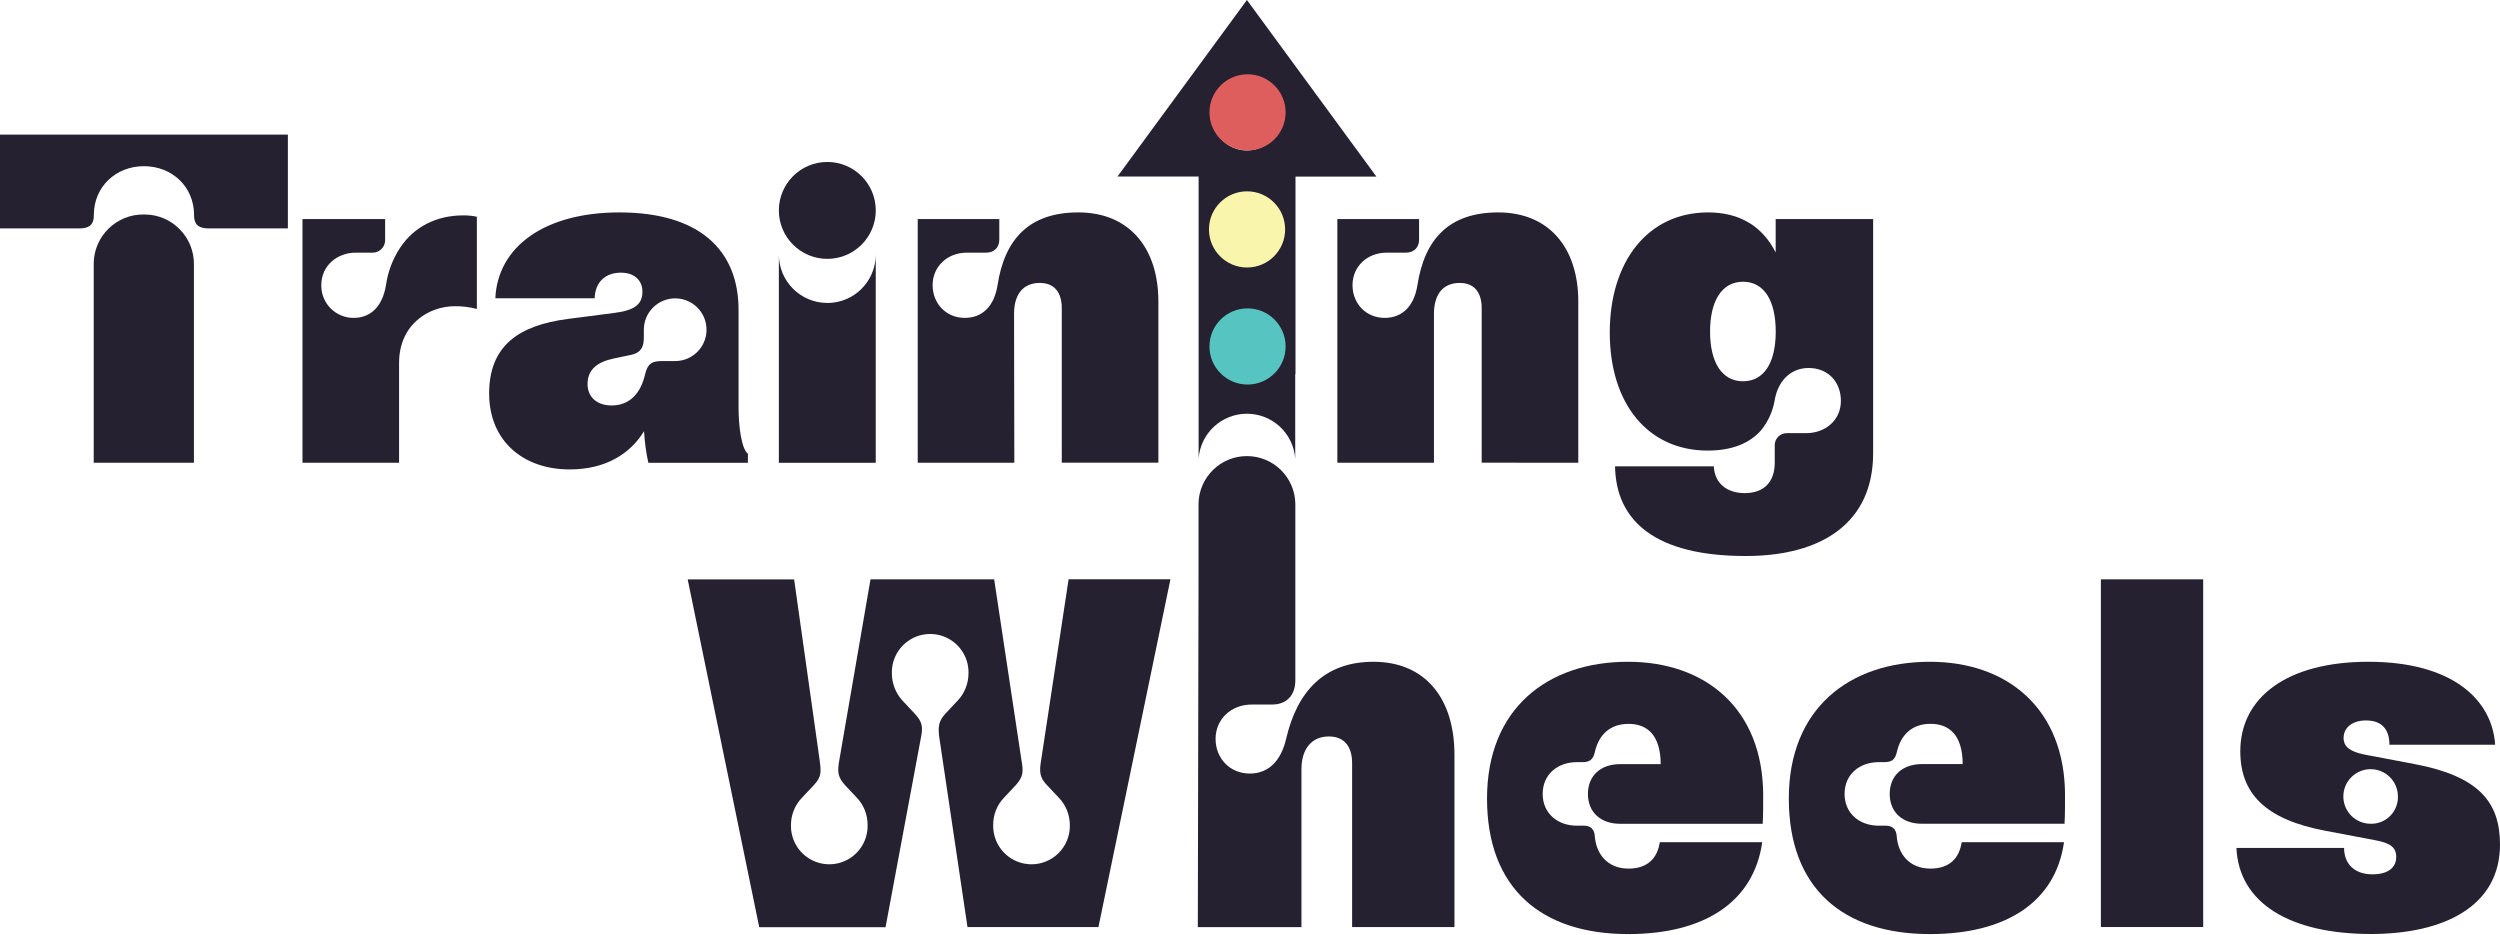
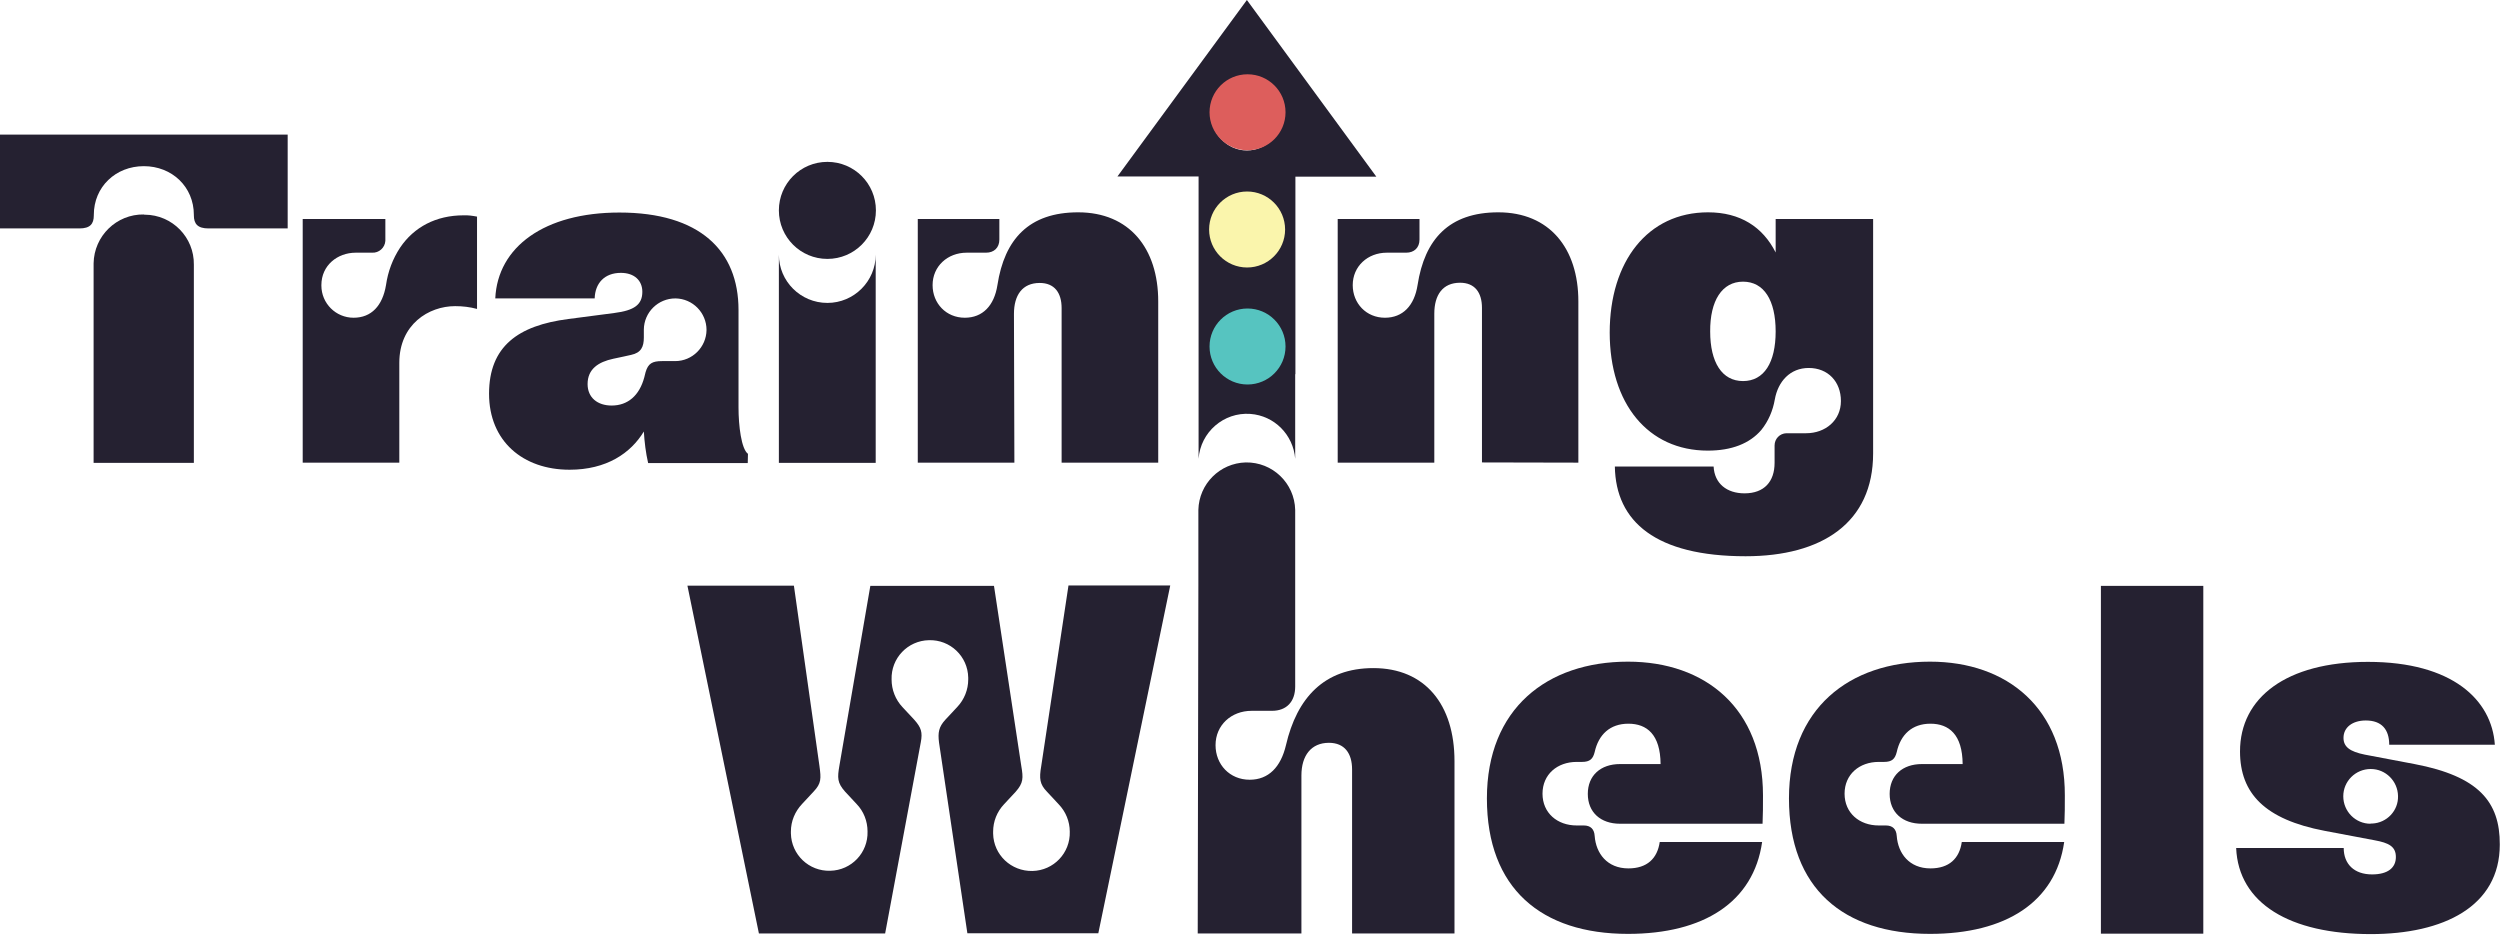
- <svg xmlns="http://www.w3.org/2000/svg" id="Layer_1" data-name="Layer 1" viewBox="0 0 1164.49 435.09">
-   <defs>
-     <style>.cls-1{fill:#252131;}.cls-2{fill:#dd5e5c;}.cls-3{fill:#faf5ac;}.cls-4{fill:#56c4c0;}</style>
-   </defs>
-   <path class="cls-1" d="M55.35,141.22h37c5,0,6.71-2.13,6.71-6.08v-.21c0-13.11,10.24-22.7,23.34-22.7s23.34,9.59,23.34,22.7v.21c0,4,1.82,6.08,6.82,6.08h36.88V97.52H55.35Z" transform="translate(-55.35 -34.82)" />
-   <path class="cls-1" d="M122.38,134.72A23.07,23.07,0,0,0,99,157.48v92.87h46.68V158.06a23.06,23.06,0,0,0-22.78-23.34Z" transform="translate(-55.35 -34.82)" />
-   <path class="cls-1" d="M241.75,150.17a42.37,42.37,0,0,0-6.61,17.48c-1.6,9.59-6.82,15.24-15.13,15.24a15,15,0,0,1-15-15v-.24c0-9.17,7.46-15.14,16-15.14h7.56a5.84,5.84,0,0,0,6.17-5.48,3.9,3.9,0,0,0,0-.59v-9.59H196.24v113.5h45V203.88c0-17.9,13.74-26.43,26-26.43a38.83,38.83,0,0,1,10.23,1.28V135.78a29,29,0,0,0-6.29-.64C258.48,135.14,248.14,140.58,241.75,150.17Z" transform="translate(-55.35 -34.82)" />
-   <path class="cls-1" d="M403.74,246.19c-3.09-2.34-4.37-13.1-4.37-21.63v-45.4c0-27.71-18.11-45.4-55.52-45.4-34.85,0-56.7,16-57.77,40h46.26c.21-7.14,4.58-11.93,12.25-11.93,6.29,0,10,3.62,10,8.84,0,6-3.73,8.74-13.11,9.91l-21.42,2.77c-23.34,3-36.87,12.69-36.87,34.75S299,253.48,320.7,253.48c17.16,0,28.46-7.67,34.64-17.8a94.59,94.59,0,0,0,2,14.71H403.7ZM369.85,203h-6.07c-4.59,0-6.5,1.07-7.68,5.22l-.64,2.35c-2.34,8.52-7.67,13.11-15.24,13.11-6.6,0-11.19-3.73-11.19-10,0-7,5-10.34,12.05-11.83l4.69-1,3.62-.75c4.58-1,5.86-3.73,5.86-8.1v-3.73A14.6,14.6,0,1,1,369.85,203Z" transform="translate(-55.35 -34.82)" />
-   <path class="cls-1" d="M527.69,181c0-8.74,3.94-14.39,12-14.39,6.93,0,10.23,4.59,10.23,11.73v72h45V175.22c0-24.84-13.53-41.46-37.3-41.46-22.92,0-34.32,12.47-37.62,33.89-1.49,9.59-6.93,15.24-15.24,15.24-8.74,0-15-6.72-15-15.24,0-8.74,6.93-15.14,15.88-15.14h9c3.73,0,6.18-2.34,6.18-6.07v-9.59h-38v113.5h45Z" transform="translate(-55.35 -34.82)" />
-   <path class="cls-1" d="M790.51,250.35V175.22c0-24.84-13.54-41.46-37.31-41.46-22.91,0-34.31,12.47-37.62,33.89-1.49,9.59-6.92,15.24-15.24,15.24-8.74,0-15-6.72-15-15.24,0-8.74,6.92-15.14,15.88-15.14h8.95c3.73,0,6.18-2.34,6.18-6.07v-9.59H678.28v113.5h45V181c0-8.74,3.94-14.39,12-14.39,6.93,0,10.23,4.59,10.23,11.73v72Z" transform="translate(-55.35 -34.82)" />
-   <path class="cls-1" d="M850.83,244.7c11.08,0,19.5-3.3,24.94-9.59a30.36,30.36,0,0,0,6.28-14.17c1.5-8.53,7.25-14.71,15.78-14.71,8.95,0,15,6.39,15,15.35s-7.24,15-16.19,15h-9.17a5.58,5.58,0,0,0-5.45,5.69c0,.06,0,.12,0,.18v7.88c0,8.74-4.79,14.18-14,14.18-8.31,0-14-4.59-14.39-12.47h-46c.43,25.79,19.19,41.77,60.86,41.77,35.6,0,59.36-15.56,59.36-47.85V136.85h-45.4v15.56C876.41,140.47,866,133.76,851,133.76c-28.14,0-45.83,22.91-45.83,56S822.9,244.7,850.83,244.7Zm16.41-78.65c9.8,0,15.24,8.74,15.24,23.23s-5.44,23.13-15.24,23.13-15.35-8.74-15.35-23.13,5.55-23.23,15.35-23.23Z" transform="translate(-55.35 -34.82)" />
-   <path class="cls-1" d="M613.66,209.08h0v39.37a22.56,22.56,0,0,1,45,0V209.08h.13v-92h37.69L636.16,34.82l-60.3,82.24h37.8Zm22.5-138.86A17.17,17.17,0,0,1,653.09,87.5c0,9.54-7.65,17.41-16.93,17.41S619.35,97,619.35,87.5A17.06,17.06,0,0,1,636.16,70.22Z" transform="translate(-55.35 -34.82)" />
-   <path class="cls-1" d="M540.34,388.7c-1,5.76-.68,8.36,2.71,11.86l5.42,5.76a18.31,18.31,0,0,1,5.2,12.76,17.85,17.85,0,1,1-35.69.84q0-.42,0-.84a18.18,18.18,0,0,1,5.08-12.76l5.42-5.76c3.62-4.07,3.62-6.33,2.6-12.09l-12.65-83.8h-57.6l-14.46,83.8c-1,5.76-1,8,2.6,12.09l5.42,5.76a18.18,18.18,0,0,1,5.08,12.76,17.85,17.85,0,1,1-35.69.84q0-.42,0-.84a18.31,18.31,0,0,1,5.2-12.76l5.42-5.76c3.62-3.84,3.5-6,2.71-11.86l-11.86-84H375.67L409,466.7h58.84l16.61-89c.9-4.74.22-6.89-3.05-10.5l-5.54-5.88a18.86,18.86,0,0,1-5.08-12.87,17.85,17.85,0,1,1,35.69-.84q0,.42,0,.84a18.57,18.57,0,0,1-5.08,12.76l-5.65,6c-3.05,3.27-3.5,5.87-2.94,10.61L506,466.63h61l33.54-162H553.1Z" transform="translate(-55.35 -34.82)" />
-   <path class="cls-1" d="M695.08,343.07c-22.93,0-35.57,13.89-40.66,35.92-2.37,10.16-8.13,16.15-16.94,16.15-9.26,0-15.92-7.12-15.92-16.15,0-9.27,7.34-16,16.83-16h9.48c6.78,0,10.84-4.29,10.84-11.3V316.16h0V269.34h0a22.55,22.55,0,0,0-45.09,0h0v35.33l-.33,162h48.27V393.1c0-9.26,4.63-15.24,12.76-15.24,7.34,0,10.84,4.85,10.84,12.42v76.35h47.67v-80.3C732.81,360,719.14,343.07,695.08,343.07Z" transform="translate(-55.35 -34.82)" />
-   <path class="cls-1" d="M813.68,343.07C776,343.07,748,365,748,406.77c0,42,25.41,63.14,65.73,63.14,35.35,0,58.5-14.8,62.46-42.81H828.47c-1.13,7.68-5.87,12.31-14.57,12.31-9.93,0-15.13-7-15.69-15.13-.23-3.17-1.92-4.86-5.09-4.86h-3.27c-9,0-15.93-5.76-15.93-14.8s6.89-14.79,15.93-14.79h2.48c3.73,0,5.08-1.36,5.88-4.63,1.79-8.13,7.11-13.2,15.69-13.2s14.91,5,15,18.75H810c-9,0-15,5.31-15,13.89s6,13.9,15,13.9h66.41c.23-4,.23-8.59.23-13.22C876.59,364.87,849.71,343.07,813.68,343.07Z" transform="translate(-55.35 -34.82)" />
-   <path class="cls-1" d="M954.3,343.07c-37.72,0-65.73,21.91-65.73,63.7,0,42,25.41,63.14,65.73,63.14,35.35,0,58.5-14.8,62.46-42.81H969.09c-1.13,7.68-5.87,12.31-14.57,12.31-9.93,0-15.13-7-15.69-15.13-.23-3.17-1.92-4.86-5.09-4.86h-3.27c-9,0-15.93-5.76-15.93-14.8s6.89-14.79,15.93-14.79H933c3.73,0,5.08-1.36,5.88-4.63,1.8-8.13,7.11-13.22,15.69-13.22s14.91,5,15,18.75h-19c-9,0-15,5.31-15,13.89s6,13.9,15,13.9H1017c.23-4,.23-8.59.23-13.22C1017.21,364.87,990.33,343.07,954.3,343.07Z" transform="translate(-55.35 -34.82)" />
-   <rect class="cls-1" x="978.58" y="269.85" width="47.66" height="161.96" />
-   <path class="cls-1" d="M1180.08,390.73l-23.15-4.4c-6.89-1.36-9.94-3.62-9.94-7.8,0-4.85,4.18-8.13,10.39-8.13,7.45,0,10.95,4.18,10.95,11.3h49.25c-1.36-20.78-19.65-38.63-59.07-38.63-38.06,0-59.64,16.72-59.64,41.68,0,19.65,11.64,31.73,39.42,37l23.27,4.41c6.55,1.24,9.94,2.93,9.94,7.79s-3.62,8.13-11.07,8.13c-8.36,0-13.22-4.86-13.22-12.31h-50.14c1.13,25.75,25,40.1,62.68,40.1,33.77,0,60.09-12.77,60.09-41.68C1219.84,408.35,1209.9,396.38,1180.08,390.73Zm-20.55,27.79a12.71,12.71,0,1,1,12.76-12.77,12.41,12.41,0,0,1-12,12.77Z" transform="translate(-55.35 -34.82)" />
-   <path class="cls-1" d="M440.71,155.4a22.57,22.57,0,1,0-22.57-22.57,22.56,22.56,0,0,0,22.57,22.57Z" transform="translate(-55.35 -34.82)" />
-   <path class="cls-1" d="M440.71,175.93a22.56,22.56,0,0,1-22.57-22.55v97h45.13v-97a22.56,22.56,0,0,1-22.55,22.57Z" transform="translate(-55.35 -34.82)" />
-   <circle class="cls-2" cx="581.1" cy="52.34" r="17.74" />
-   <circle class="cls-3" cx="580.87" cy="106.86" r="17.74" />
-   <circle class="cls-4" cx="581.1" cy="161.38" r="17.74" />
+ <svg xmlns="http://www.w3.org/2000/svg" version="1.1" id="Layer_1" x="0px" y="0px" viewBox="0 0 1164.5 435.1" style="enable-background:new 0 0 1164.5 435.1;" xml:space="preserve">
+   <style type="text/css">
+ 	.st0{fill:#252131;}
+ 	.st1{fill:#DD5E5C;}
+ 	.st2{fill:#FAF5AC;}
+ 	.st3{fill:#56C4C0;}
+ </style>
+   <path class="st0" d="M0,106.4h37c5,0,6.7-2.1,6.7-6.1v-0.2C43.7,87,53.9,77.4,67,77.4s23.3,9.6,23.3,22.7v0.2c0,4,1.8,6.1,6.8,6.1  h36.9V62.7H0V106.4z" />
+   <path class="st0" d="M67,99.9c-12.7-0.2-23.2,10-23.4,22.8c0,0,0,0,0,0v92.9h46.7v-92.3c0.2-12.7-10-23.2-22.8-23.3c0,0,0,0,0,0H67z  " />
+   <path class="st0" d="M186.4,115.3c-3.5,5.3-5.7,11.2-6.6,17.5c-1.6,9.6-6.8,15.2-15.1,15.2c-8.3,0-15-6.7-15-15l0,0v-0.2  c0-9.2,7.5-15.1,16-15.1h7.6c3.2,0.2,6-2.3,6.2-5.5c0-0.2,0-0.4,0-0.6V102h-38.5v113.5h45v-46.5c0-17.9,13.7-26.4,26-26.4  c3.5,0,6.9,0.4,10.2,1.3v-43c-2.1-0.4-4.2-0.7-6.3-0.6C203.1,100.3,192.8,105.8,186.4,115.3z" />
+   <path class="st0" d="M348.4,211.4c-3.1-2.3-4.4-13.1-4.4-21.6v-45.4c0-27.7-18.1-45.4-55.5-45.4c-34.9,0-56.7,16-57.8,40H277  c0.2-7.1,4.6-11.9,12.2-11.9c6.3,0,10,3.6,10,8.8c0,6-3.7,8.7-13.1,9.9l-21.4,2.8c-23.3,3-36.9,12.7-36.9,34.8s15.8,35.4,37.5,35.4  c17.2,0,28.5-7.7,34.6-17.8c0.3,4.9,0.9,9.9,2,14.7h46.4L348.4,211.4z M314.5,168.2h-6.1c-4.6,0-6.5,1.1-7.7,5.2l-0.6,2.4  c-2.3,8.5-7.7,13.1-15.2,13.1c-6.6,0-11.2-3.7-11.2-10c0-7,5-10.3,12-11.8l4.7-1l3.6-0.8c4.6-1,5.9-3.7,5.9-8.1v-3.7  c0.1-8.1,6.7-14.5,14.7-14.5c8.1,0.1,14.5,6.7,14.5,14.7C329,161.7,322.5,168.2,314.5,168.2z" />
+   <path class="st0" d="M472.3,146.2c0-8.7,3.9-14.4,12-14.4c6.9,0,10.2,4.6,10.2,11.7v72h45v-75.1c0-24.8-13.5-41.5-37.3-41.5  c-22.9,0-34.3,12.5-37.6,33.9c-1.5,9.6-6.9,15.2-15.2,15.2c-8.7,0-15-6.7-15-15.2c0-8.7,6.9-15.1,15.9-15.1h9c3.7,0,6.2-2.3,6.2-6.1  V102h-38v113.5h45L472.3,146.2z" />
+   <path class="st0" d="M735.2,215.5v-75.1c0-24.8-13.5-41.5-37.3-41.5c-22.9,0-34.3,12.5-37.6,33.9c-1.5,9.6-6.9,15.2-15.2,15.2  c-8.7,0-15-6.7-15-15.2c0-8.7,6.9-15.1,15.9-15.1h9c3.7,0,6.2-2.3,6.2-6.1V102h-38.1v113.5h45v-69.4c0-8.7,3.9-14.4,12-14.4  c6.9,0,10.2,4.6,10.2,11.7v72L735.2,215.5z" />
+   <path class="st0" d="M795.5,209.9c11.1,0,19.5-3.3,24.9-9.6c3.3-4.1,5.4-9,6.3-14.2c1.5-8.5,7.2-14.7,15.8-14.7c9,0,15,6.4,15,15.4  c0,9-7.2,15-16.2,15h-9.2c-3.1,0.1-5.5,2.6-5.5,5.7c0,0.1,0,0.1,0,0.2v7.9c0,8.7-4.8,14.2-14,14.2c-8.3,0-14-4.6-14.4-12.5h-46  c0.4,25.8,19.2,41.8,60.9,41.8c35.6,0,59.4-15.6,59.4-47.9V102h-45.4v15.6c-6-11.9-16.5-18.7-31.5-18.7c-28.1,0-45.8,22.9-45.8,56  S767.6,209.9,795.5,209.9z M811.9,131.2c9.8,0,15.2,8.7,15.2,23.2s-5.4,23.1-15.2,23.1s-15.3-8.7-15.3-23.1  C796.5,140.1,802.1,131.2,811.9,131.2z" />
+   <path class="st0" d="M558.3,174.3L558.3,174.3v39.4c0.9-12.4,11.7-21.8,24.1-20.9c11.2,0.8,20,9.7,20.9,20.9v-39.4h0.1v-92h37.7  L580.8,0l-60.3,82.2h37.8V174.3z M580.8,35.4c9.4,0.1,17,7.8,16.9,17.3c0,9.5-7.7,17.4-16.9,17.4S564,62.2,564,52.7  C563.9,43.3,571.4,35.5,580.8,35.4z" />
+   <path class="st0" d="M485,356.9c-1,5.8-0.7,8.4,2.7,11.9l5.4,5.8c3.3,3.4,5.2,8,5.2,12.8c0.3,9.9-7.5,18.1-17.4,18.3  s-18.1-7.5-18.3-17.4c0,0,0-0.1,0-0.1c0-0.3,0-0.6,0-0.8c0-4.8,1.8-9.3,5.1-12.8l5.4-5.8c3.6-4.1,3.6-6.3,2.6-12.1l-12.7-83.8h-57.6  L391,356.6c-1,5.8-1,8,2.6,12.1l5.4,5.8c3.3,3.4,5.1,8,5.1,12.8c0.3,9.9-7.5,18.1-17.4,18.3c-9.9,0.3-18.1-7.5-18.3-17.4  c0,0,0-0.1,0-0.1c0-0.3,0-0.6,0-0.8c0-4.8,1.9-9.3,5.2-12.8l5.4-5.8c3.6-3.8,3.5-6,2.7-11.9l-11.9-84h-49.6l33.3,162h58.8l16.6-89  c0.9-4.7,0.2-6.9-3-10.5l-5.5-5.9c-3.3-3.5-5.1-8.1-5.1-12.9c-0.3-9.9,7.5-18.1,17.4-18.3c9.9-0.3,18.1,7.5,18.3,17.4  c0,0,0,0.1,0,0.1c0,0.3,0,0.6,0,0.8c0,4.7-1.8,9.3-5.1,12.8l-5.6,6c-3,3.3-3.5,5.9-2.9,10.6l13.2,88.8h61l33.5-162h-47.4L485,356.9z  " />
+   <path class="st0" d="M639.7,311.2c-22.9,0-35.6,13.9-40.7,35.9c-2.4,10.2-8.1,16.1-16.9,16.1c-9.3,0-15.9-7.1-15.9-16.1  c0-9.3,7.3-16,16.8-16h9.5c6.8,0,10.8-4.3,10.8-11.3v-35.5l0,0v-46.8l0,0c-0.3-12.5-10.6-22.3-23-22.1c-12.1,0.3-21.8,10-22.1,22.1  l0,0v35.3l-0.3,162h48.3v-73.6c0-9.3,4.6-15.2,12.8-15.2c7.3,0,10.8,4.9,10.8,12.4v76.4h47.7v-80.3  C677.5,328.2,663.8,311.2,639.7,311.2z" />
+   <path class="st0" d="M758.3,308.2c-37.7,0-65.7,21.9-65.7,63.7c0,42,25.4,63.1,65.7,63.1c35.3,0,58.5-14.8,62.5-42.8h-47.7  c-1.1,7.7-5.9,12.3-14.6,12.3c-9.9,0-15.1-7-15.7-15.1c-0.2-3.2-1.9-4.9-5.1-4.9h-3.3c-9,0-15.9-5.8-15.9-14.8s6.9-14.8,15.9-14.8  h2.5c3.7,0,5.1-1.4,5.9-4.6c1.8-8.1,7.1-13.2,15.7-13.2s14.9,5,15,18.8h-18.9c-9,0-15,5.3-15,13.9s6,13.9,15,13.9h66.4  c0.2-4,0.2-8.6,0.2-13.2C821.2,330,794.4,308.2,758.3,308.2z" />
+   <path class="st0" d="M899,308.2c-37.7,0-65.7,21.9-65.7,63.7c0,42,25.4,63.1,65.7,63.1c35.3,0,58.5-14.8,62.5-42.8h-47.7  c-1.1,7.7-5.9,12.3-14.6,12.3c-9.9,0-15.1-7-15.7-15.1c-0.2-3.2-1.9-4.9-5.1-4.9h-3.3c-9,0-15.9-5.8-15.9-14.8s6.9-14.8,15.9-14.8  h2.5c3.7,0,5.1-1.4,5.9-4.6c1.8-8.1,7.1-13.2,15.7-13.2s14.9,5,15,18.8h-19c-9,0-15,5.3-15,13.9s6,13.9,15,13.9h66.4  c0.2-4,0.2-8.6,0.2-13.2C961.9,330,935,308.2,899,308.2z" />
+   <rect x="978.6" y="272.9" class="st0" width="47.7" height="162" />
+   <path class="st0" d="M1124.7,355.9l-23.2-4.4c-6.9-1.4-9.9-3.6-9.9-7.8c0-4.9,4.2-8.1,10.4-8.1c7.4,0,10.9,4.2,10.9,11.3h49.2  c-1.4-20.8-19.7-38.6-59.1-38.6c-38.1,0-59.6,16.7-59.6,41.7c0,19.6,11.6,31.7,39.4,37l23.3,4.4c6.6,1.2,9.9,2.9,9.9,7.8  s-3.6,8.1-11.1,8.1c-8.4,0-13.2-4.9-13.2-12.3h-50.1c1.1,25.8,25,40.1,62.7,40.1c33.8,0,60.1-12.8,60.1-41.7  C1164.5,373.5,1154.6,361.6,1124.7,355.9z M1104.2,383.7c-7,0-12.7-5.7-12.7-12.8c0-7,5.7-12.7,12.8-12.7c7,0,12.6,5.7,12.7,12.6  c0.2,6.8-5.2,12.5-12,12.8H1104.2z" />
+   <path class="st0" d="M385.4,120.6c12.5,0,22.6-10.1,22.6-22.6c0-12.5-10.1-22.6-22.6-22.6c-12.5,0-22.6,10.1-22.6,22.6  C362.8,110.5,372.9,120.6,385.4,120.6C385.3,120.6,385.4,120.6,385.4,120.6z" />
+   <path class="st0" d="M385.4,141.1c-12.5,0-22.6-10.1-22.6-22.5v0v97h45.1v-97C407.9,131,397.8,141.1,385.4,141.1L385.4,141.1z" />
+   <circle class="st1" cx="581.1" cy="52.3" r="17.7" />
+   <circle class="st2" cx="580.9" cy="106.9" r="17.7" />
+   <circle class="st3" cx="581.1" cy="161.4" r="17.7" />
</svg>
